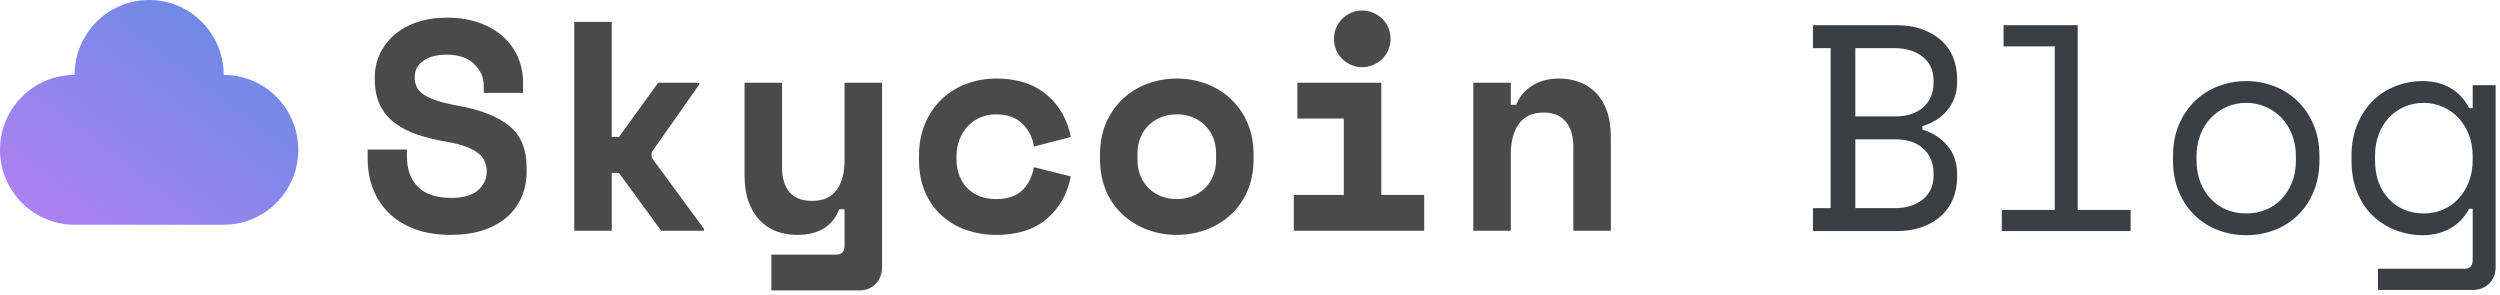
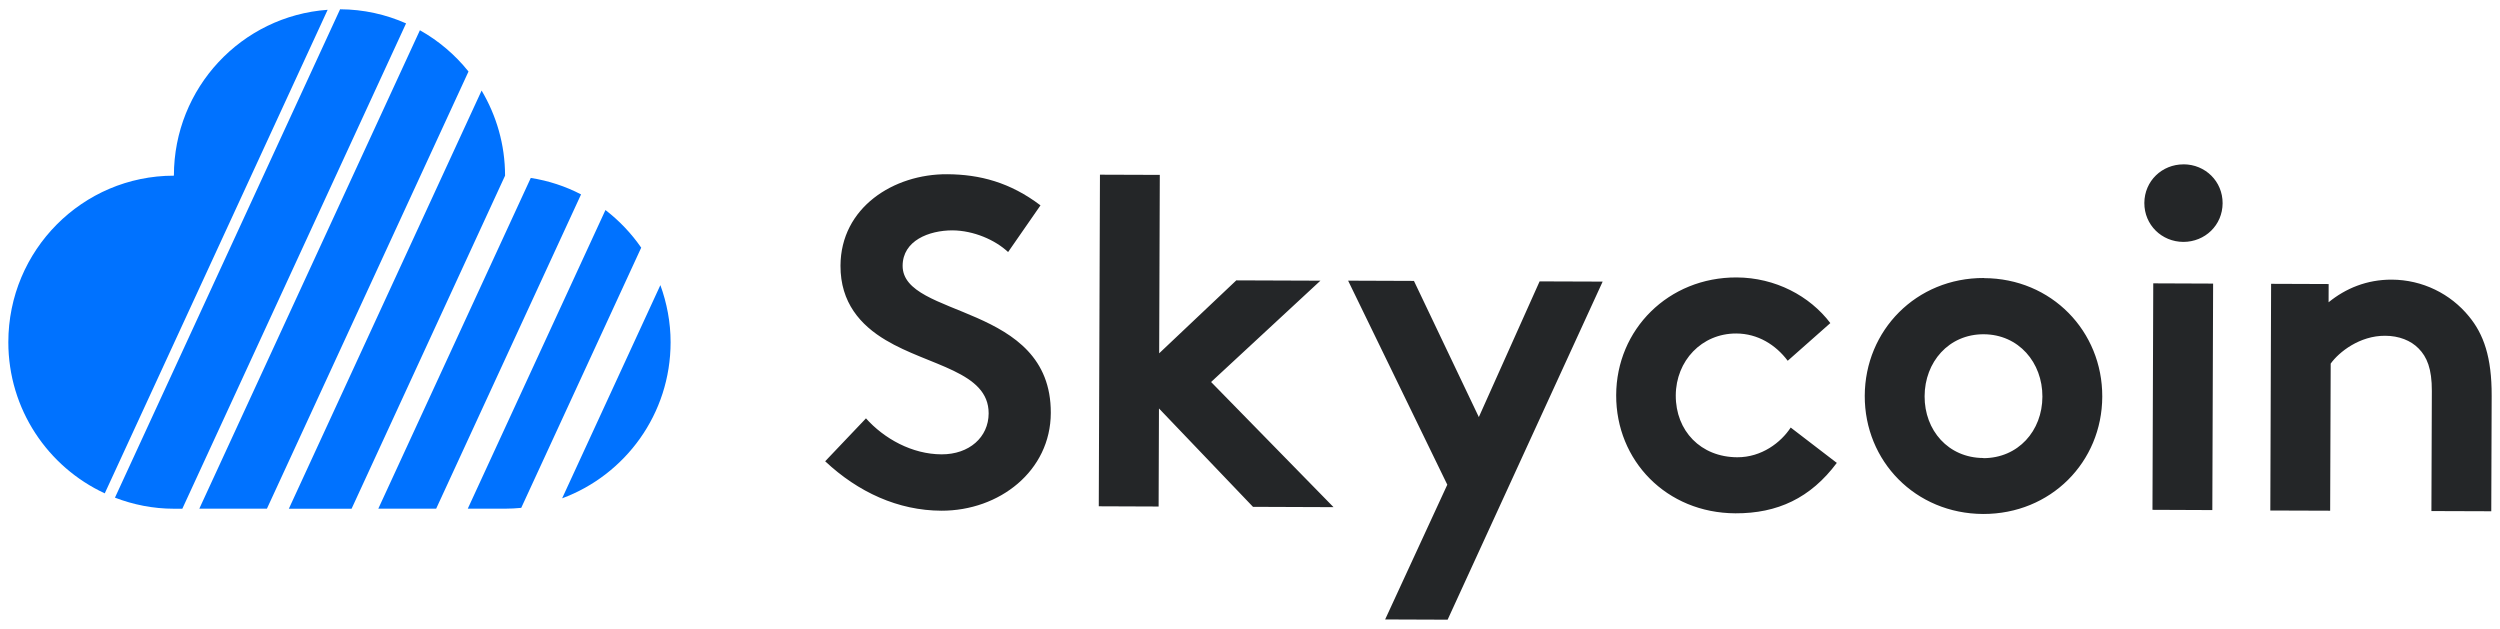
- <svg xmlns="http://www.w3.org/2000/svg" width="238" height="28" viewBox="0 0 238 28">
-   <defs>
-     <linearGradient x1="0%" y1="100%" y2="0%" id="a">
-       <stop stop-color="#B480F2" offset="0%" />
-       <stop stop-color="#5F8CE5" offset="100%" />
-     </linearGradient>
-   </defs>
+ <svg xmlns="http://www.w3.org/2000/svg" viewBox="0 0 159 40">
  <g fill="none" fill-rule="evenodd">
-     <path d="M46.053 8.158c0-.795-.307-1.486-.921-2.073-.614-.587-1.479-.88-2.593-.88-.945 0-1.691.193-2.24.582-.547.388-.821.913-.821 1.576 0 .341.066.649.198.923.133.275.364.521.695.739.33.218.765.412 1.303.582.539.17 1.224.332 2.055.483 2.078.379 3.665 1.013 4.761 1.903 1.096.89 1.644 2.207 1.644 3.949v.34c0 .929-.165 1.767-.496 2.515a5.297 5.297 0 0 1-1.431 1.917c-.624.53-1.38.938-2.267 1.222-.888.284-1.89.426-3.005.426-1.303 0-2.451-.185-3.443-.554-.992-.37-1.818-.88-2.48-1.534a6.475 6.475 0 0 1-1.502-2.301c-.34-.88-.51-1.842-.51-2.883v-.852h3.741v.681c0 1.193.345 2.145 1.034 2.855.69.71 1.762 1.065 3.217 1.065 1.134 0 1.975-.246 2.523-.738.547-.493.821-1.08.821-1.761 0-.322-.056-.63-.17-.924a1.961 1.961 0 0 0-.595-.795c-.283-.237-.67-.45-1.162-.64-.491-.188-1.115-.35-1.87-.482a18.874 18.874 0 0 1-2.75-.668c-.83-.274-1.553-.639-2.167-1.093a4.705 4.705 0 0 1-1.432-1.705c-.34-.681-.51-1.515-.51-2.5v-.17c0-.814.166-1.567.496-2.258A5.469 5.469 0 0 1 37.565 3.3c.595-.511 1.313-.91 2.154-1.193.84-.284 1.78-.426 2.82-.426 1.171 0 2.21.165 3.117.497.907.331 1.668.781 2.282 1.35a5.636 5.636 0 0 1 1.388 1.96 5.93 5.93 0 0 1 .468 2.329V8.84h-3.741v-.682zm12.187 4.886h.68l3.74-5.17h3.912v.17l-4.535 6.45v.51l4.988 6.79v.17h-4.08l-4.025-5.51h-.68v5.51h-3.571V2.08h3.57v10.965zm22.162-5.17h3.571V25.43c0 .644-.203 1.174-.61 1.59-.405.417-.93.626-1.572.626h-8.36v-3.41h6.206c.51 0 .765-.283.765-.851v-3.466h-.51c-.623 1.629-1.965 2.443-4.024 2.443a5.52 5.52 0 0 1-1.956-.341 4.238 4.238 0 0 1-1.587-1.051c-.453-.474-.808-1.065-1.063-1.775-.255-.71-.382-1.549-.382-2.514V7.874h3.57v8.068c0 1.004.237 1.785.71 2.344.472.558 1.18.837 2.125.837 1.077 0 1.866-.345 2.366-1.036.5-.692.751-1.634.751-2.827V7.874zm21.54 8.92c-.322 1.667-1.082 3.011-2.282 4.034-1.2 1.023-2.801 1.534-4.804 1.534a8.541 8.541 0 0 1-2.905-.483 6.83 6.83 0 0 1-2.338-1.392 6.375 6.375 0 0 1-1.559-2.244c-.378-.89-.567-1.903-.567-3.04v-.34c0-1.137.19-2.16.567-3.068a6.805 6.805 0 0 1 1.573-2.33 6.889 6.889 0 0 1 2.353-1.477 8.033 8.033 0 0 1 2.876-.511c1.965 0 3.557.511 4.776 1.534 1.218 1.022 1.988 2.367 2.31 4.033l-3.515.91a3.688 3.688 0 0 0-1.077-2.16c-.604-.605-1.455-.908-2.55-.908-.51 0-.992.094-1.446.284-.453.189-.85.459-1.19.81-.34.35-.61.776-.808 1.278a4.564 4.564 0 0 0-.298 1.69v.17c0 .625.1 1.179.298 1.662.198.483.468.885.808 1.207.34.322.737.564 1.19.725.454.16.935.241 1.445.241 1.096 0 1.932-.275 2.509-.824.576-.549.95-1.288 1.12-2.215l3.513.88zm17.4-1.704c0 1.174-.198 2.21-.594 3.11a6.623 6.623 0 0 1-1.616 2.273 7.08 7.08 0 0 1-2.338 1.406c-.879.322-1.8.483-2.763.483a7.967 7.967 0 0 1-2.763-.483 7.08 7.08 0 0 1-2.339-1.406 6.623 6.623 0 0 1-1.615-2.273c-.397-.9-.595-1.936-.595-3.11v-.341c0-1.155.198-2.183.595-3.082.397-.9.935-1.662 1.615-2.287a6.96 6.96 0 0 1 2.339-1.42 7.967 7.967 0 0 1 2.763-.483c.963 0 1.884.16 2.763.483a6.96 6.96 0 0 1 2.338 1.42 6.773 6.773 0 0 1 1.616 2.287c.396.9.595 1.927.595 3.082v.34zm-7.311 3.863c.51 0 .992-.085 1.445-.256.454-.17.85-.416 1.19-.738.34-.322.61-.715.808-1.18.199-.463.298-.989.298-1.576v-.568c0-.587-.1-1.112-.298-1.576a3.488 3.488 0 0 0-.807-1.18 3.505 3.505 0 0 0-1.19-.738 4.074 4.074 0 0 0-1.446-.255c-.51 0-.992.085-1.446.255a3.5 3.5 0 0 0-1.19.739c-.34.322-.61.715-.808 1.179-.198.464-.297.99-.297 1.576v.568c0 .587.099 1.113.297 1.577a3.5 3.5 0 0 0 .808 1.179c.34.322.737.568 1.19.738.454.17.936.256 1.446.256zm11.138-.398h4.761v-7.272h-4.421V7.874h7.992v10.681h4.081v3.41H123.17v-3.41zm9.21-14.856c0 .378-.07.733-.212 1.065a2.573 2.573 0 0 1-.58.852 2.858 2.858 0 0 1-.865.568 2.599 2.599 0 0 1-1.035.213c-.378 0-.727-.07-1.048-.213a2.91 2.91 0 0 1-.85-.568 2.573 2.573 0 0 1-.582-.852 2.68 2.68 0 0 1-.212-1.065c0-.38.07-.734.212-1.066.142-.331.336-.615.581-.852a2.91 2.91 0 0 1 .85-.568 2.57 2.57 0 0 1 1.05-.213c.358 0 .703.071 1.034.213.33.142.618.331.864.568.246.237.44.521.581.852.142.332.213.687.213 1.066zm11.45 18.265h-3.57V7.874h3.57v2.103h.51a3.738 3.738 0 0 1 1.56-1.847c.717-.435 1.558-.653 2.522-.653.68 0 1.317.109 1.913.326.595.218 1.12.554 1.573 1.009.453.454.807 1.032 1.062 1.733.255.7.383 1.534.383 2.5v8.92h-3.571v-8.012c0-1.003-.24-1.794-.723-2.371-.482-.578-1.176-.867-2.083-.867-1.058 0-1.847.355-2.366 1.065-.52.71-.78 1.662-.78 2.855v7.33z" fill="#4A4A4A" />
-     <path d="M7.099 21.396C3.179 21.396 0 18.203 0 14.264c0-3.939 3.178-7.132 7.099-7.132C7.099 3.193 10.277 0 14.198 0c3.92 0 7.098 3.193 7.098 7.132 3.921 0 7.1 3.193 7.1 7.132 0 3.94-3.179 7.132-7.1 7.132H7.1z" fill="url(#a)" />
-     <path d="M172.596 19.816h1.68V4.584h-1.68V2.4h7.924c.933 0 1.76.13 2.478.392.719.261 1.325.616 1.82 1.064.495.448.868.985 1.12 1.61a5.38 5.38 0 0 1 .378 2.03v.336c0 .541-.084 1.036-.252 1.484-.168.448-.401.85-.7 1.204a4.47 4.47 0 0 1-1.05.91 4.938 4.938 0 0 1-1.302.574v.336c.933.261 1.717.76 2.352 1.498.635.737.952 1.638.952 2.702v.336a5.38 5.38 0 0 1-.378 2.03 4.45 4.45 0 0 1-1.12 1.624c-.495.457-1.101.817-1.82 1.078-.719.261-1.545.392-2.478.392h-7.924v-2.184zm4.032 0h3.724c1.101 0 1.997-.275 2.688-.826.69-.55 1.036-1.311 1.036-2.282v-.168c0-1.008-.327-1.806-.98-2.394-.653-.588-1.54-.882-2.66-.882h-3.808v6.552zm0-8.736h3.808c1.12 0 2.007-.29 2.66-.868.653-.579.98-1.372.98-2.38v-.168c0-.952-.345-1.703-1.036-2.254-.69-.55-1.587-.826-2.688-.826h-3.724v6.496zm13.944 8.904h5.04V4.416h-4.872V2.4h7.056v17.584h5.04V22h-12.264v-2.016zm30.24-4.76c0 1.157-.191 2.18-.574 3.066-.383.887-.891 1.633-1.526 2.24a6.45 6.45 0 0 1-2.226 1.386 7.5 7.5 0 0 1-2.646.476c-.933 0-1.82-.159-2.66-.476a6.479 6.479 0 0 1-2.212-1.386c-.635-.607-1.143-1.353-1.526-2.24-.383-.887-.574-1.909-.574-3.066v-.336c0-1.139.191-2.151.574-3.038a6.808 6.808 0 0 1 1.54-2.254 6.52 6.52 0 0 1 2.226-1.4 7.386 7.386 0 0 1 2.632-.476c.915 0 1.792.159 2.632.476a6.52 6.52 0 0 1 2.226 1.4 6.808 6.808 0 0 1 1.54 2.254c.383.887.574 1.9.574 3.038v.336zm-6.972 5.096c.672 0 1.293-.117 1.862-.35a4.326 4.326 0 0 0 1.498-1.022 4.81 4.81 0 0 0 1.008-1.61c.243-.625.364-1.33.364-2.114v-.336c0-.747-.121-1.433-.364-2.058a4.812 4.812 0 0 0-1.008-1.61 4.635 4.635 0 0 0-3.36-1.428 4.635 4.635 0 0 0-3.36 1.428 4.81 4.81 0 0 0-1.008 1.61 5.642 5.642 0 0 0-.364 2.058v.336c0 .784.121 1.489.364 2.114a4.812 4.812 0 0 0 1.008 1.61c.43.448.929.789 1.498 1.022.57.233 1.19.35 1.862.35zm21.56-.448h-.336c-.448.84-1.06 1.47-1.834 1.89-.775.42-1.62.63-2.534.63a7.24 7.24 0 0 1-2.632-.476 6.5 6.5 0 0 1-2.17-1.372c-.625-.597-1.12-1.34-1.484-2.226-.364-.887-.546-1.9-.546-3.038v-.448c0-1.12.187-2.123.56-3.01.373-.887.868-1.633 1.484-2.24a6.245 6.245 0 0 1 2.156-1.386 7.086 7.086 0 0 1 2.576-.476c1.008 0 1.89.22 2.646.658.756.439 1.349 1.078 1.778 1.918h.336V8.112h2.184v17.304c0 .635-.2 1.157-.602 1.568-.401.41-.92.616-1.554.616h-9.044v-2.016h8.26c.504 0 .756-.28.756-.84v-4.872zm-4.648.448c.653 0 1.26-.121 1.82-.364a4.385 4.385 0 0 0 1.47-1.036c.42-.448.751-.985.994-1.61.243-.625.364-1.32.364-2.086v-.336c0-.747-.121-1.433-.364-2.058a4.933 4.933 0 0 0-.994-1.61 4.52 4.52 0 0 0-3.29-1.428c-.653 0-1.265.121-1.834.364a4.349 4.349 0 0 0-1.484 1.036c-.42.448-.747.98-.98 1.596a5.729 5.729 0 0 0-.35 2.044v.448c0 .784.117 1.484.35 2.1.233.616.56 1.143.98 1.582.42.439.91.775 1.47 1.008.56.233 1.176.35 1.848.35z" fill="#3A3F45" />
+     <path d="M-10-10h179v60H-10z" />
+     <path fill="#0072FF" d="M36.955 12.364L27.74 32.352h-3.68l9.698-21.036c1.136.18 2.212.534 3.197 1.048zM20.838.624L6.663 31.377C3.046 29.7.53 26.03.53 21.763c0-5.848 4.714-10.59 10.53-10.59 0-5.592 4.315-10.16 9.778-10.55zm11.283 10.55l-9.76 21.18h-3.99L30.63 5.76c.94 1.586 1.492 3.432 1.492 5.413h.002zm3.63 20.52L42 18.134c.41 1.133.65 2.352.65 3.63 0 4.562-2.877 8.44-6.9 9.93zm2.76-18.333c.88.68 1.64 1.48 2.27 2.39L33.15 32.3c-.34.033-.682.052-1.03.052h-2.37l8.755-18.99zM21.63.59c1.493.006 2.91.328 4.196.897l-14.23 30.868h-.535c-1.32 0-2.58-.256-3.75-.704L21.63.59zm8.166 3.96l-12.82 27.802h-4.3l14.03-30.428c1.19.668 2.24 1.56 3.09 2.624z" />
+     <path fill="#242628" d="M55.06 26.59c1.167 1.313 2.95 2.3 4.823 2.306 1.756.007 2.99-1.088 2.995-2.602.01-2.674-3.795-3.015-6.54-4.66-1.608-.955-2.89-2.386-2.883-4.733.013-3.71 3.388-5.84 6.783-5.82 2.08.01 4.01.52 5.937 1.98l-2.06 2.97c-.817-.77-2.19-1.37-3.538-1.38-1.493 0-3.163.65-3.17 2.25-.01 3.36 9.45 2.35 9.424 9.36-.01 3.69-3.27 6.23-6.96 6.22-2.75-.01-5.29-1.176-7.39-3.144l2.59-2.724zm21.965-2.295l7.788 7.96-5.123-.02-5.98-6.258-.022 6.238-3.806-.015.075-21.09 3.806.013-.04 11.348 4.906-4.64 5.35.02-6.96 6.45zm11.07 15.102l3.953-8.57L85.74 17.85l4.187.016 4.127 8.66 3.865-8.63 4.01.014-9.86 21.502-3.98-.015zm28.732-9.965c-1.677 2.252-3.788 3.224-6.452 3.215-4.392-.017-7.6-3.355-7.586-7.514.01-4.188 3.33-7.503 7.66-7.488 2.46.01 4.65 1.175 5.96 2.903l-2.71 2.397c-.76-1.013-1.9-1.73-3.27-1.735-2.2-.008-3.84 1.738-3.85 3.937-.01 2.257 1.59 3.927 3.91 3.935 1.55.006 2.78-.94 3.4-1.89l2.92 2.24zm9.31-.293c2.224 0 3.753-1.74 3.76-3.91.008-2.17-1.508-3.96-3.732-3.97-2.226-.01-3.754 1.77-3.76 3.94-.01 2.17 1.506 3.92 3.732 3.93m.04-11.44c4.303.01 7.542 3.38 7.527 7.54-.015 4.16-3.276 7.47-7.58 7.46-4.303-.02-7.54-3.36-7.526-7.518.014-4.16 3.276-7.506 7.58-7.49m14.525 14.76l-3.806-.016.05-14.404 3.807.015-.05 14.405zm-1.825-21.99c1.376.004 2.484 1.08 2.48 2.474-.005 1.4-1.122 2.46-2.498 2.46-1.375-.006-2.484-1.08-2.48-2.476.006-1.396 1.122-2.46 2.498-2.456zm5.514 22.004l.05-14.404 3.66.014-.004 1.16c1.087-.886 2.435-1.445 4.016-1.44 1.96.008 3.744.905 4.91 2.336.933 1.13 1.455 2.59 1.446 5.055l-.025 7.34-3.807-.013.027-7.635c.006-1.423-.314-2.17-.84-2.703-.495-.51-1.255-.81-2.133-.81-1.61-.01-2.93 1.03-3.46 1.77l-.034 9.356-3.806-.013z" />
  </g>
</svg>
